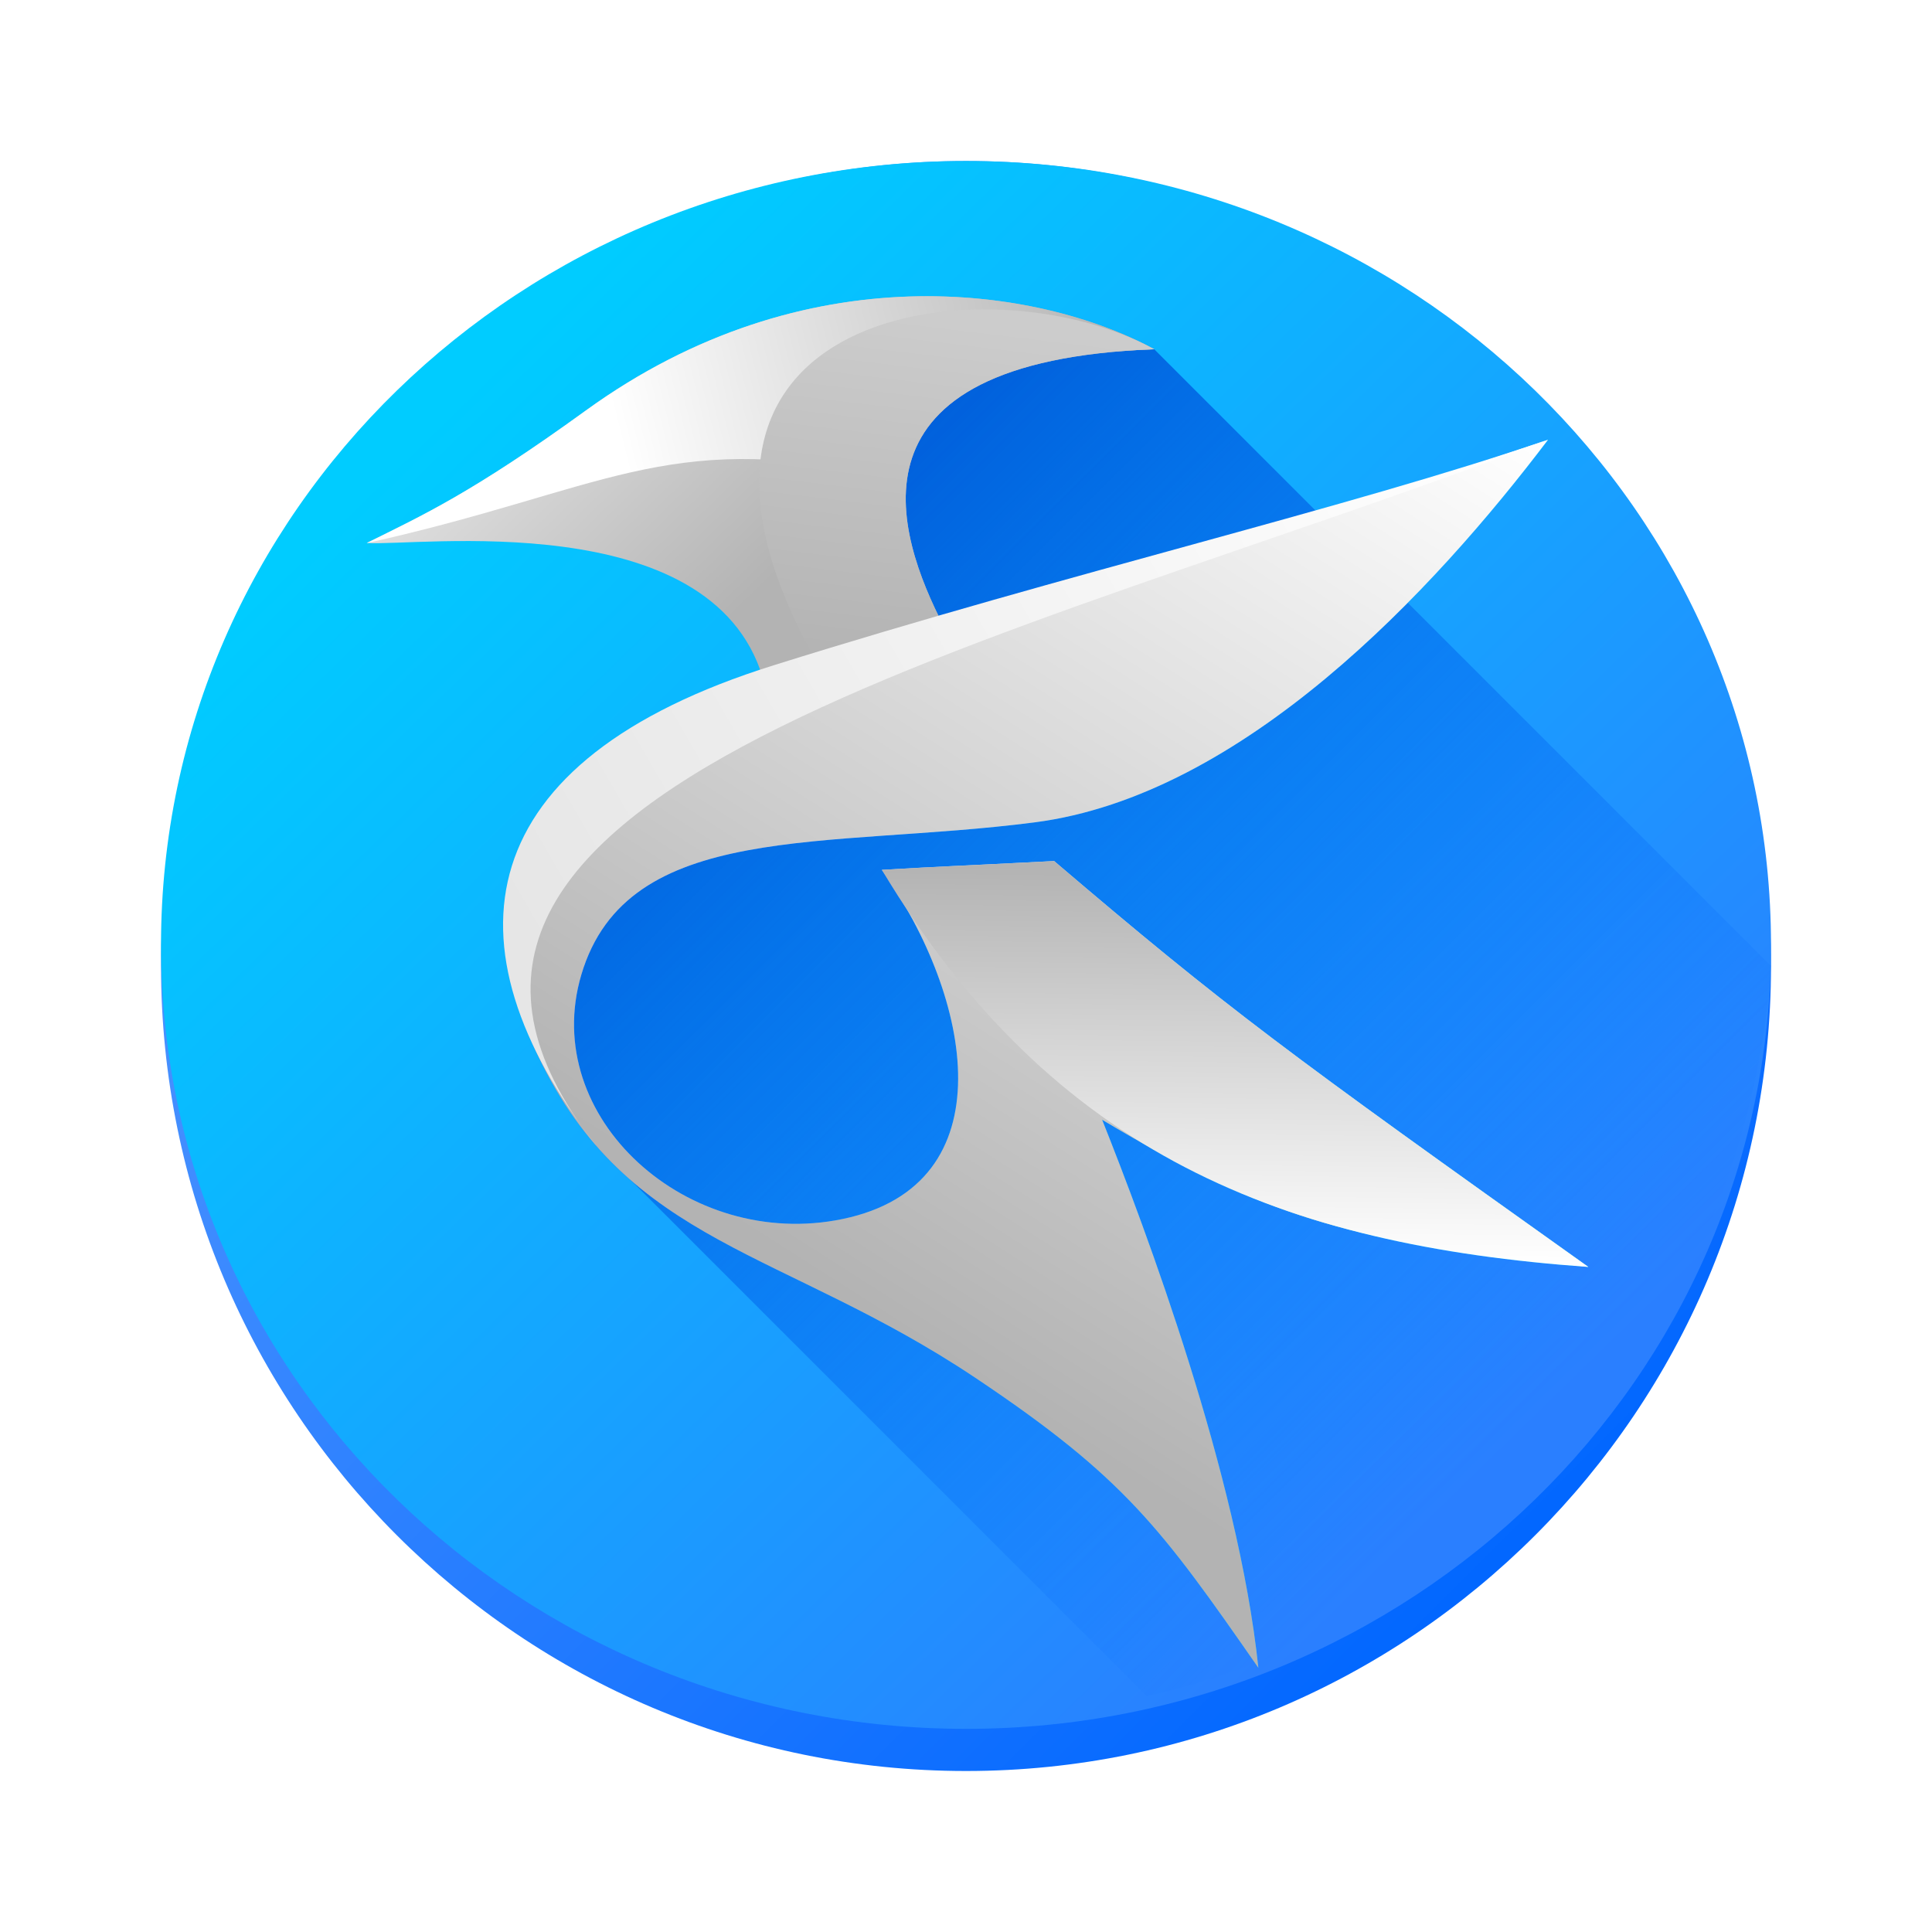
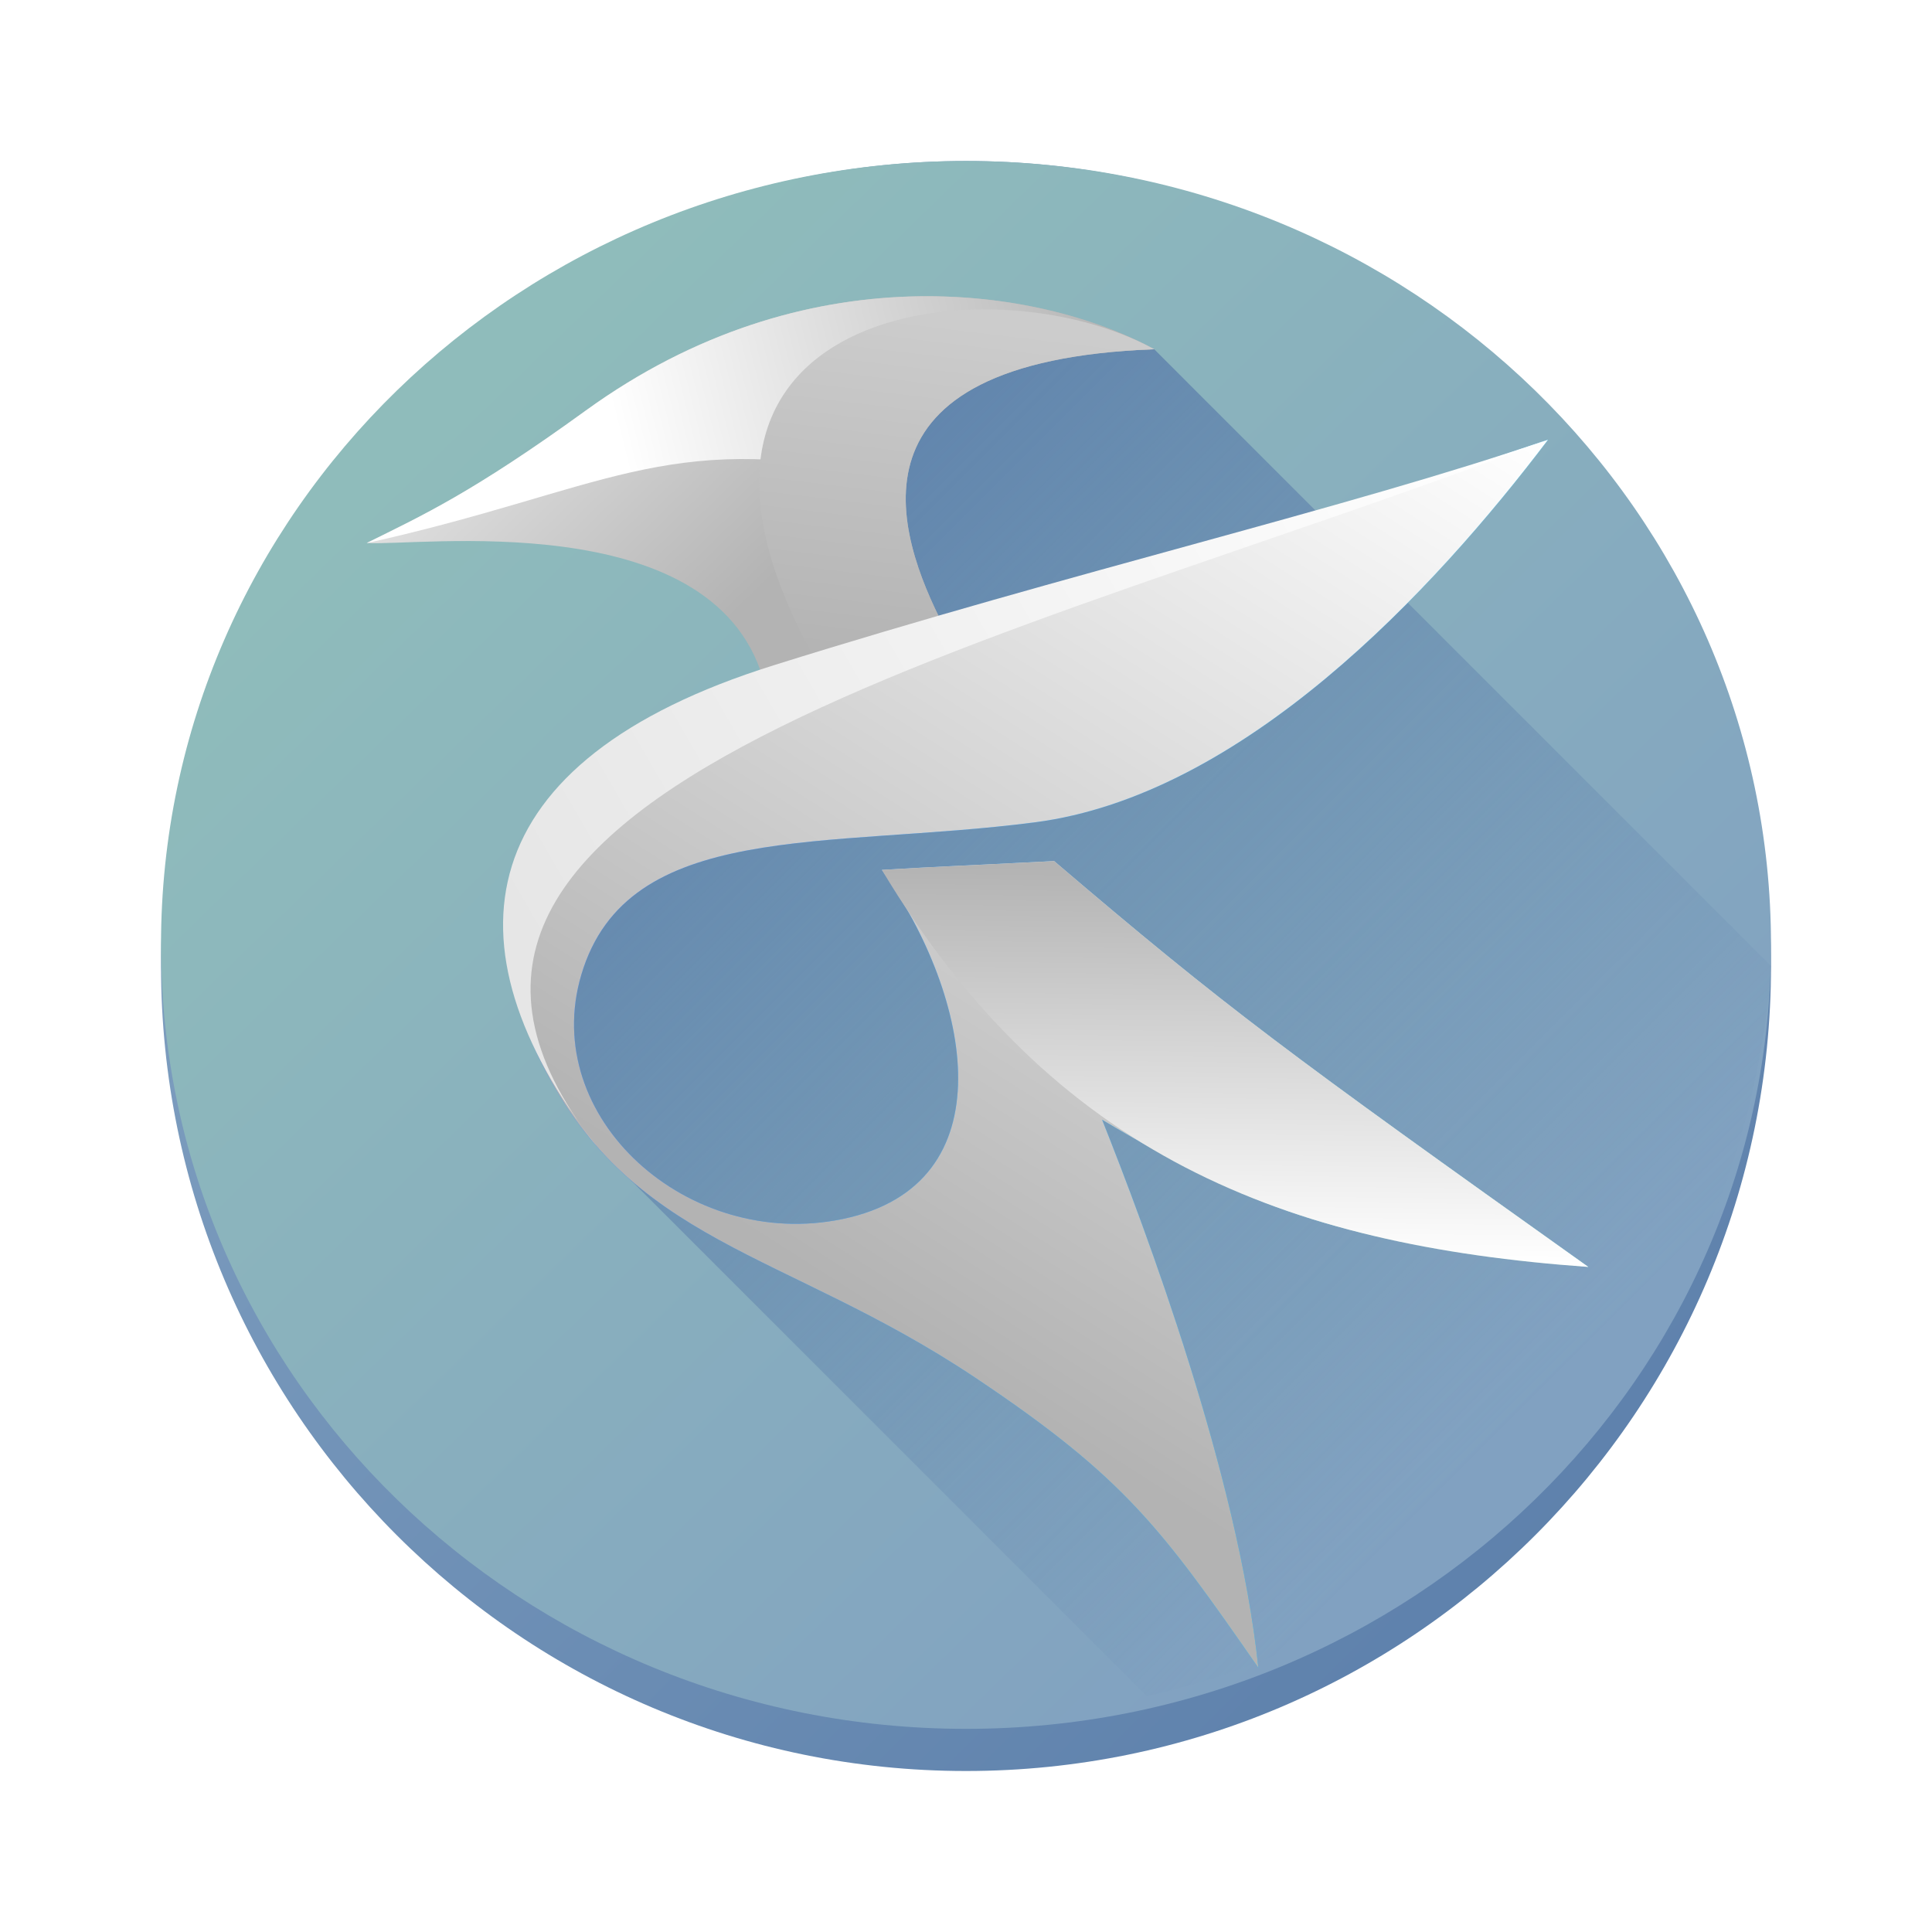
<svg xmlns="http://www.w3.org/2000/svg" xmlns:xlink="http://www.w3.org/1999/xlink" viewBox="0 0 48 48">
  <linearGradient id="a">
-     <stop stop-color="#2a7fff" offset="0" />
-     <stop stop-color="#0cf" offset="1" />
+     <stop stop-color="#81a1c1" offset="0" />
+     <stop stop-color="#8fbcbb" offset="1" />
  </linearGradient>
  <linearGradient id="b" x1="80.723" x2="141.405" y1="192.156" y2="252.838" gradientUnits="userSpaceOnUse">
-     <stop stop-color="#0055d4" offset="0" />
-     <stop stop-color="#06f" stop-opacity="0" offset="1" />
+     <stop stop-color="#5e81ac" offset="0" />
+     <stop stop-color="#5e81ac" stop-opacity="0" offset="1" />
  </linearGradient>
  <linearGradient id="c" x1="61.163" x2="64.928" y1="105.11" y2="109.045" gradientUnits="userSpaceOnUse">
    <stop stop-color="#e6e6e6" offset="0" />
    <stop stop-color="#b3b3b3" offset="1" />
  </linearGradient>
  <linearGradient id="d" x1="77.167" x2="64.372" y1="115.715" y2="112.004" gradientUnits="userSpaceOnUse">
    <stop stop-color="#0cf" offset="0" />
    <stop stop-color="#2a7fff" offset="1" />
  </linearGradient>
  <linearGradient id="e" x1="68.707" x2="75.819" y1="113.065" y2="117.913" gradientUnits="userSpaceOnUse" xlink:href="#a" />
  <linearGradient id="f">
    <stop stop-color="#fff" offset="0" />
    <stop stop-color="#b3b3b3" offset="1" />
  </linearGradient>
  <linearGradient id="g" x1="77.401" x2="68.67" y1="106.368" y2="120.358" gradientUnits="userSpaceOnUse" xlink:href="#f" />
  <linearGradient id="h" x1="68.229" x2="68.164" y1="112.732" y2="118.555" gradientUnits="userSpaceOnUse">
    <stop stop-color="#b3b3b3" offset="0" />
    <stop stop-color="#fff" offset="1" />
  </linearGradient>
  <linearGradient id="i" x1="63.367" x2="71.136" y1="106.865" y2="104.89" gradientUnits="userSpaceOnUse" xlink:href="#f" />
  <linearGradient id="j" x1="66.951" x2="66.336" y1="104.461" y2="109.668" gradientUnits="userSpaceOnUse">
    <stop stop-color="#ccc" offset="0" />
    <stop stop-color="#b3b3b3" offset="1" />
  </linearGradient>
  <linearGradient id="k" x1="62.961" x2="77.488" y1="115.883" y2="107.314" gradientUnits="userSpaceOnUse">
    <stop stop-color="#e6e6e6" offset="0" />
    <stop stop-color="#fff" offset="1" />
  </linearGradient>
  <linearGradient id="l" x1="220.306" x2="54.439" y1="207.919" y2="42.052" gradientTransform="matrix(.4464822 0 0 .4347945 59.66495 148.2603)" gradientUnits="userSpaceOnUse" xlink:href="#a" />
  <linearGradient id="m" x1="68.21" x2="148.521" y1="177.751" y2="258.061" gradientUnits="userSpaceOnUse">
-     <stop stop-color="#59f" offset="0" />
-     <stop stop-color="#06f" offset="1" />
+     <stop stop-color="#81a1c1" offset="0" />
+     <stop stop-color="#5e81ac" offset="1" />
  </linearGradient>
  <g transform="matrix(.3583446 0 0 .3583446 -14.5889 -53.83445)">
    <circle cx="107.687" cy="217.206" r="55.812" fill="url(#m)" stroke-width=".046" />
    <ellipse cx="107.687" cy="215.745" rx="55.812" ry="54.351" fill="url(#l)" stroke-width=".045" />
    <path d="m104.428 173.439c-3.175 21.389-11.196 24.897-26.928 45.509l4.507 10.666 38.212 38.213a55.812 55.812 0 0 0 43.28-50.621l-42.761-42.761z" fill="url(#b)" stroke-width=".046" />
    <g transform="matrix(4.547575 0 0 4.648984 -203.9438 -313.7877)" stroke-width=".265">
      <path d="m65.429 109.919c-.795-2.581-5.286-1.955-6.037-2.011.843-.409 1.604-.746 3.341-1.977 3.346-2.371 6.889-1.854 8.663-.912-4.85.18-3.926 2.765-3.212 4.127-.909.258-2.343.648-2.756.773z" fill="url(#c)" />
      <path d="m77.401 106.368c-1.747 2.257-4.651 5.306-7.829 5.707-3.178.402-6.208-.043-6.91 2.272-.646 2.132 1.627 4.123 3.985 3.643 2.519-.513 1.975-3.305.597-5.207 1.046-.059.852-.043 2.626-.131 2.645 2.205 3.522 2.834 8.143 6.052-3.561-.365-4.857-.7-7.411-2.194.662 1.625 2.076 5.312 2.382 8.173-1.473-2.071-2.032-2.832-4.315-4.325-2.924-1.913-5.293-1.978-6.664-4.797-1.368-2.813.443-4.839 3.683-5.717 4.63-1.254 8.619-2.443 11.712-3.475z" fill="url(#d)" />
      <path d="m67.245 112.784c1.046-.059.852-.043 2.626-.131 2.645 2.205 3.522 2.834 8.143 6.052-4.645-.325-8.159-1.665-10.769-5.921z" fill="url(#e)" />
      <path d="m77.401 106.368c-1.747 2.257-4.651 5.306-7.829 5.707-3.178.402-6.208-.043-6.91 2.272-.646 2.132 1.627 4.123 3.985 3.643 2.519-.513 1.975-3.305.597-5.207 1.046-.059.852-.043 2.626-.131 2.645 2.205 3.522 2.834 8.143 6.052-3.561-.365-4.857-.7-7.411-2.194.662 1.625 2.076 5.312 2.382 8.173-1.473-2.071-2.032-2.832-4.315-4.325-2.924-1.913-5.293-1.978-6.664-4.797-1.368-2.813.443-4.839 3.683-5.717 4.63-1.254 8.619-2.443 11.712-3.475z" fill="url(#g)" />
      <path d="m67.245 112.784c1.046-.059.852-.043 2.626-.131 2.645 2.205 3.522 2.834 8.143 6.052-4.645-.325-8.159-1.665-10.769-5.921z" fill="url(#h)" />
      <path d="m59.392 107.909c.843-.409 1.604-.746 3.341-1.977 3.346-2.371 6.889-1.854 8.663-.912-4.85.18-4.225 1.126-4.243 1.867-3.223-.664-4.163.24-7.761 1.023z" fill="url(#i)" />
      <path d="m71.397 105.019c-4.85.18-3.926 2.765-3.212 4.127-.566.161-1.179.344-1.936.54-3.053-5.321 2.656-6.013 5.148-4.667z" fill="url(#j)" />
      <path d="m62.88 116.886c-2.373-2.989-1.935-5.73 2.712-7.153 4.586-1.405 8.716-2.332 11.809-3.365-8.347 3.111-18.8 5.19-14.522 10.518z" fill="url(#k)" />
    </g>
  </g>
</svg>
